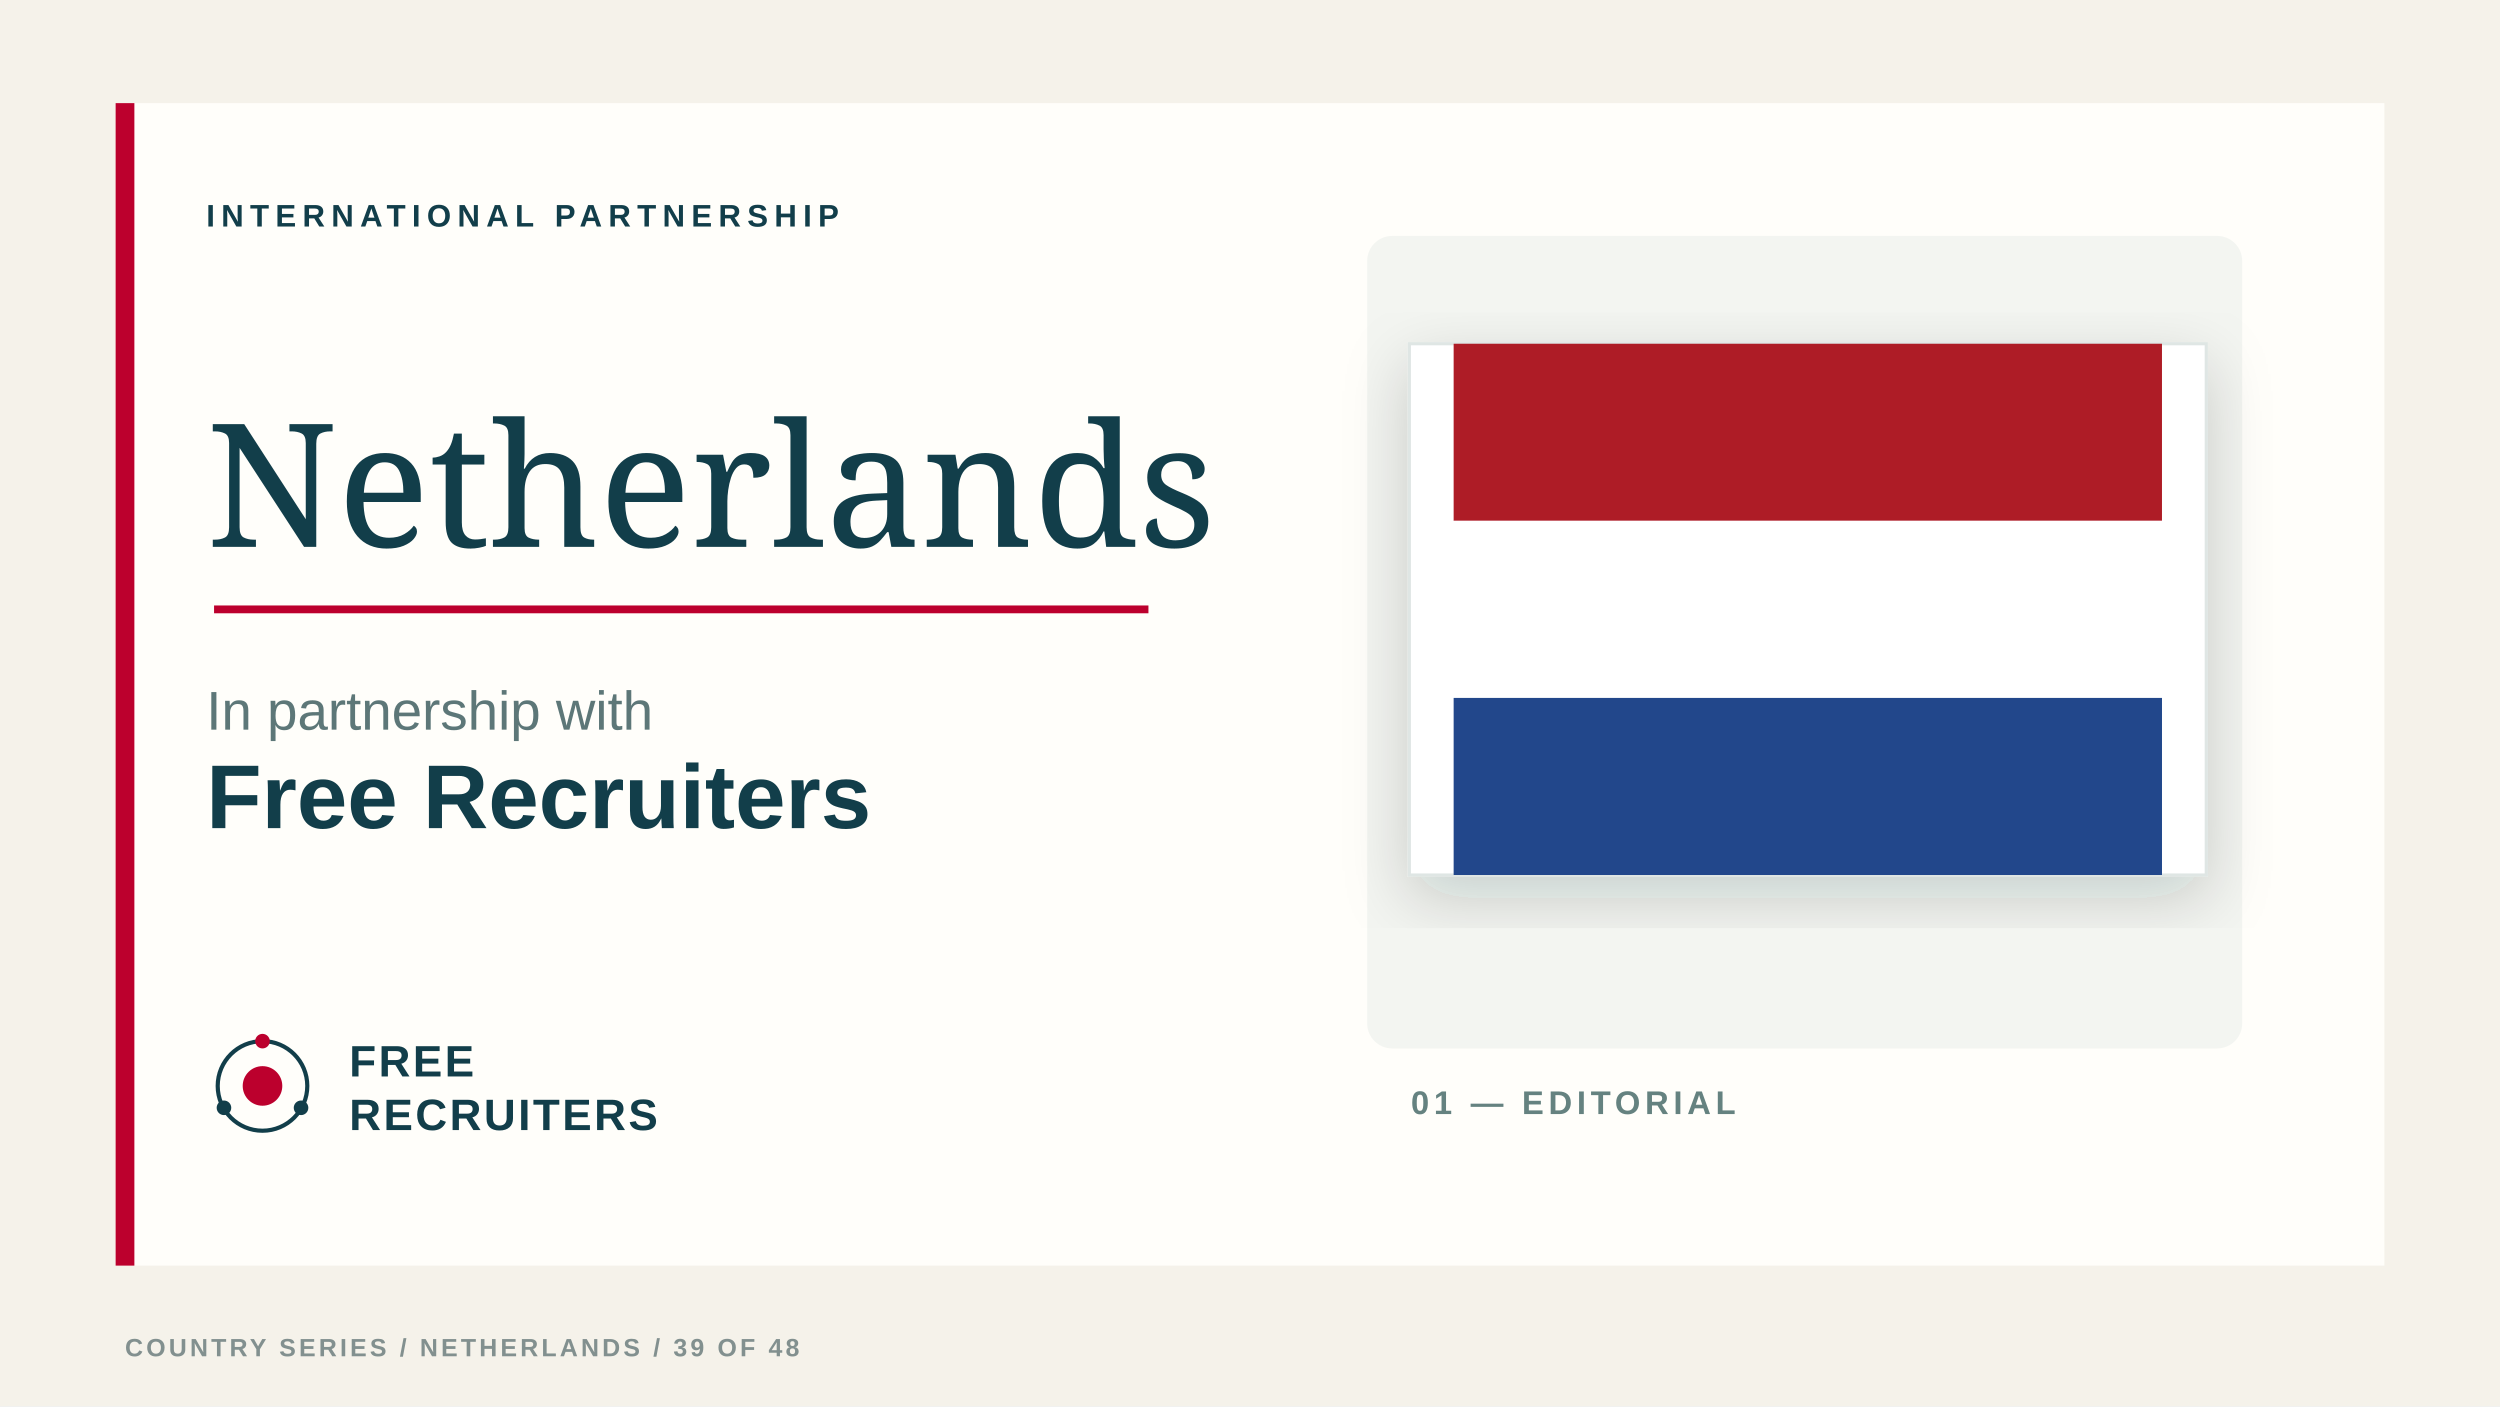
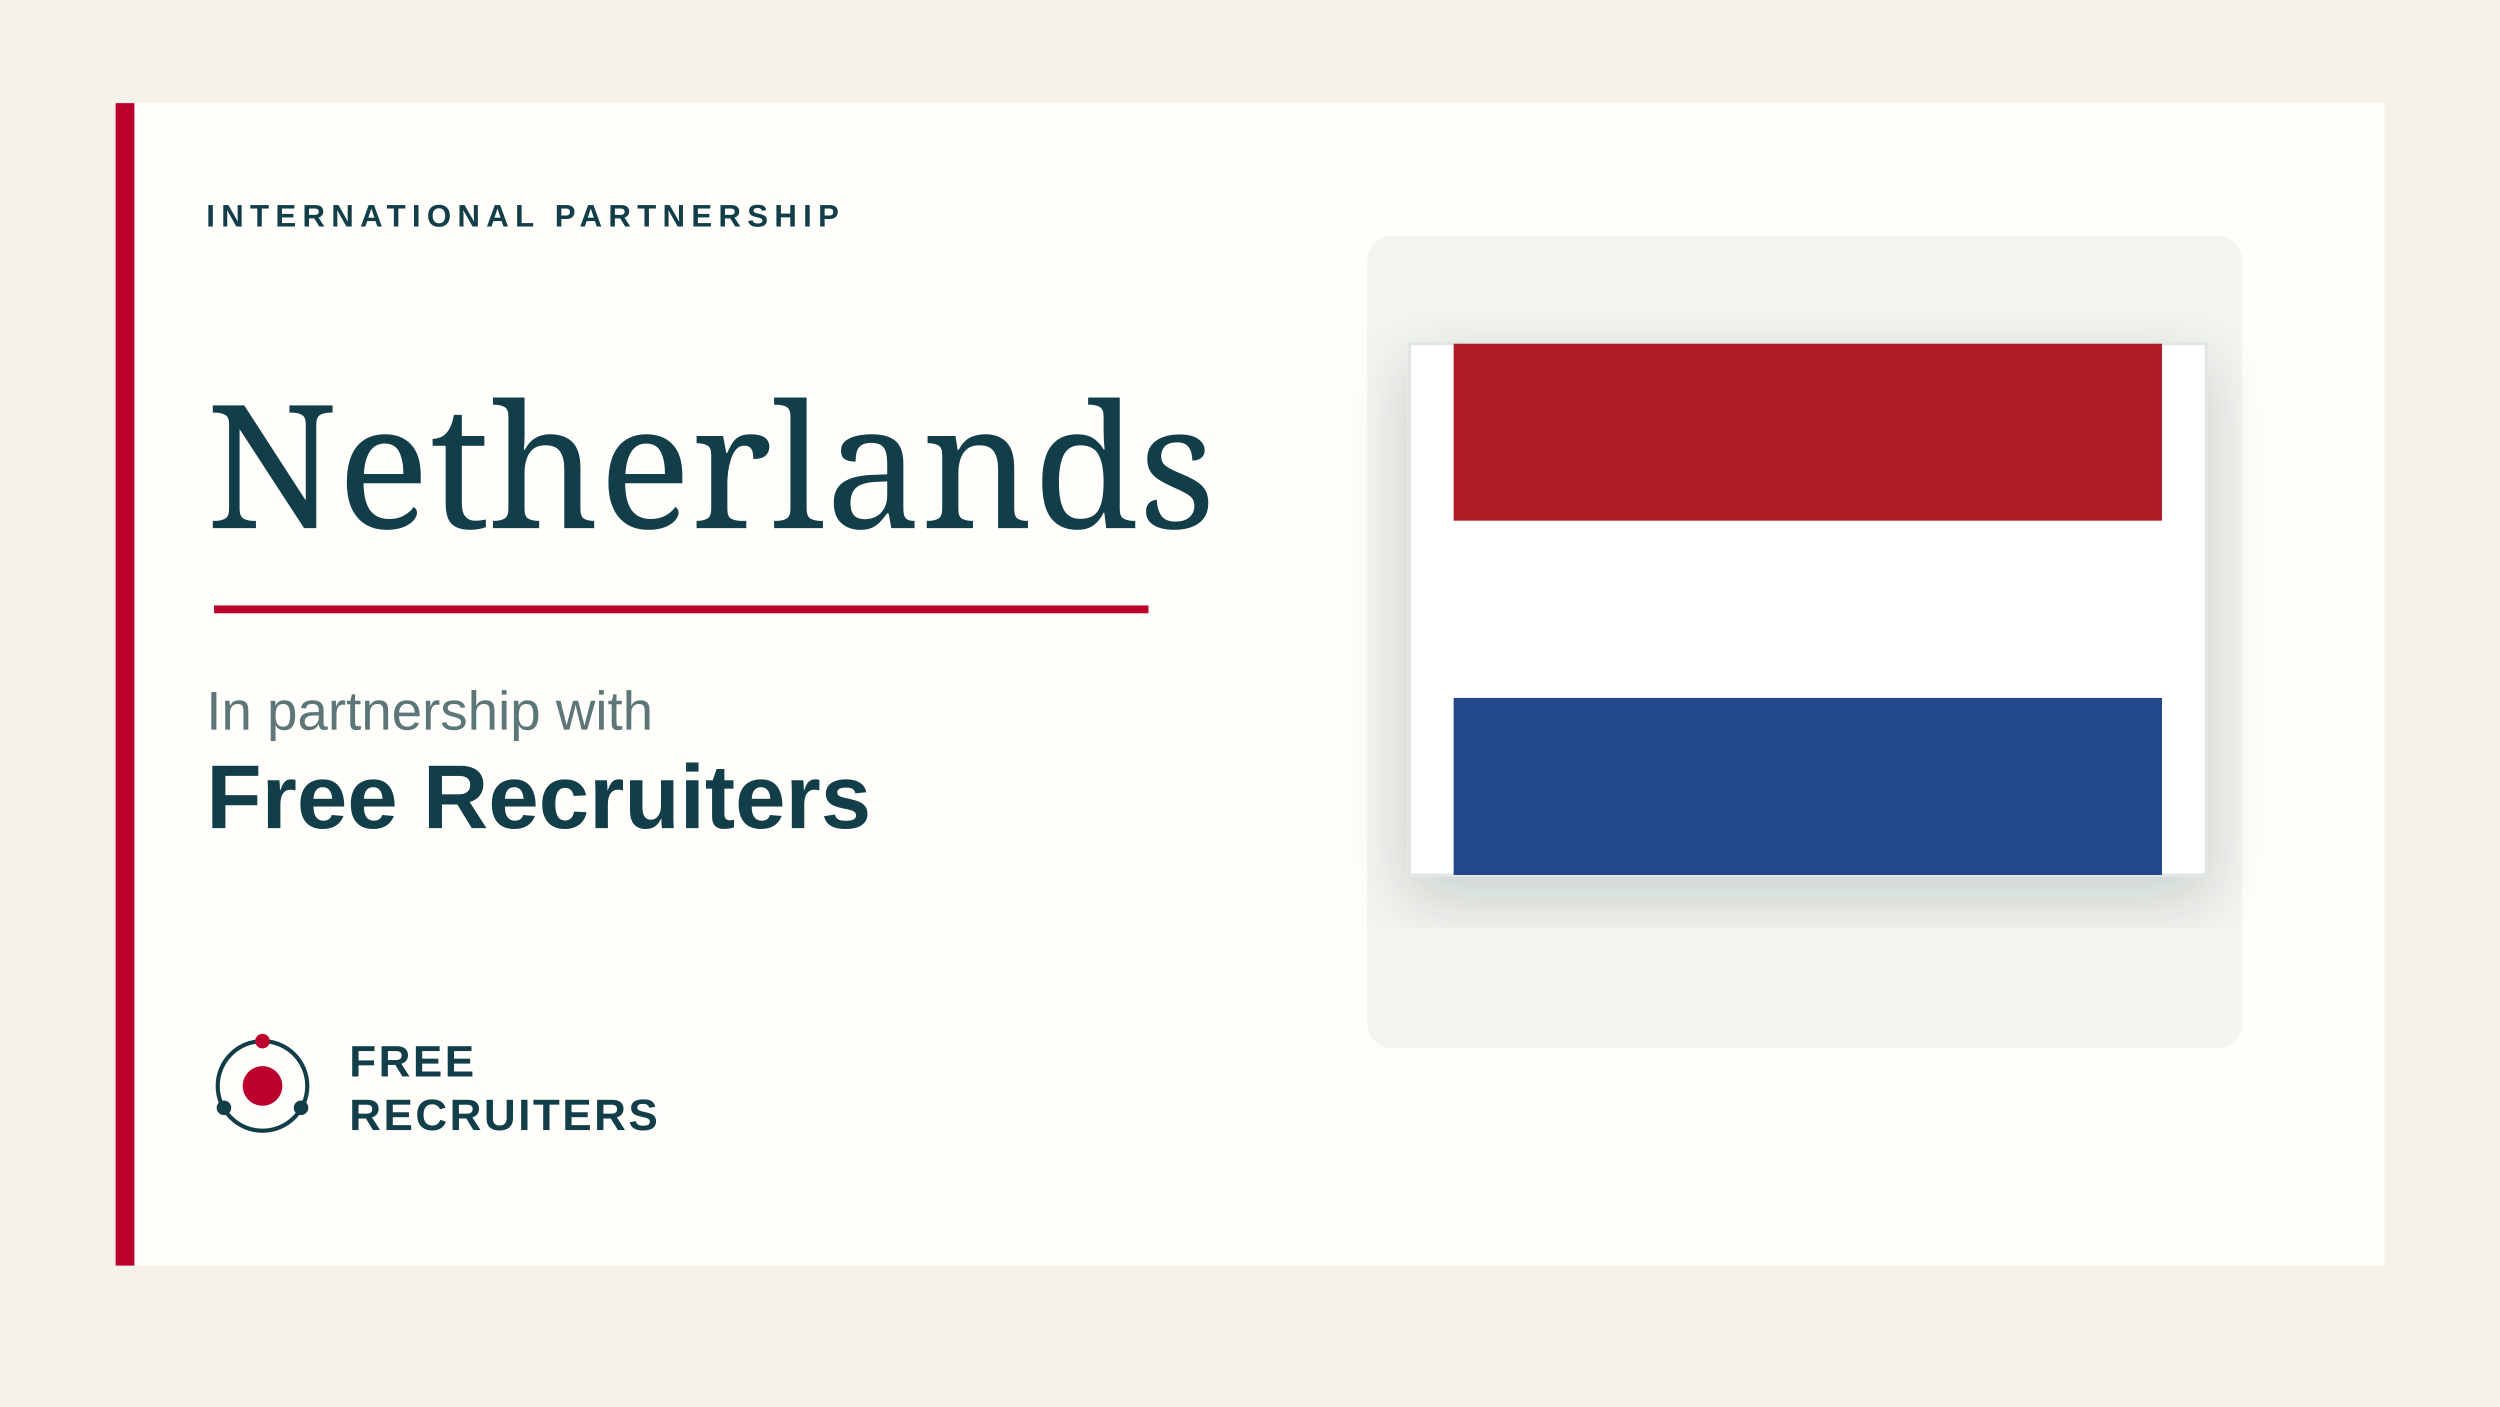
<svg xmlns="http://www.w3.org/2000/svg" width="1600" height="900" viewBox="0 0 1600 900" role="img" aria-label="Netherlands in partnership with Free Recruiters — Editorial">
  <defs>
    <filter id="shadow">
      <feDropShadow dx="0" dy="14" stdDeviation="20" flood-color="#081F29" flood-opacity=".18" />
    </filter>
    <linearGradient id="sky" x2="1" y2="1">
      <stop stop-color="#d9f2f0" />
      <stop offset="1" stop-color="#eef4ff" />
    </linearGradient>
  </defs>
  <rect width="1600" height="900" fill="#F5F2EA" />
  <rect x="74" y="66" width="1452" height="744" fill="#FFFEFA" />
  <rect x="74" y="66" width="12" height="744" fill="#BC002D" />
  <text x="132" y="145" text-anchor="start" font-family="Arial, sans-serif" font-size="20" font-weight="700" letter-spacing="4" fill="#123E4A">INTERNATIONAL PARTNERSHIP</text>
-   <text x="132" y="350" text-anchor="start" font-family="Georgia,serif" font-size="110" font-weight="400" letter-spacing="0" fill="#123E4A">Netherlands</text>
+   <text x="132" y="338" text-anchor="start" font-family="Georgia,serif" font-size="110" font-weight="400" letter-spacing="0" fill="#123E4A">Netherlands</text>
  <path d="M137 390H735" stroke="#BC002D" stroke-width="5" />
  <text x="132" y="467" text-anchor="start" font-family="Arial, sans-serif" font-size="35" font-weight="400" letter-spacing="0" fill="#5D7778">In partnership with</text>
  <text x="132" y="530" text-anchor="start" font-family="Arial, sans-serif" font-size="58" font-weight="700" letter-spacing="0" fill="#123E4A">Free Recruiters</text>
  <g transform="translate(132 659) scale(0.666667)">
    <circle cx="54" cy="54" r="43" fill="none" stroke="#123E4A" stroke-width="4" />
    <circle cx="54" cy="54" r="19" fill="#BC002D" />
    <circle cx="54" cy="11" r="7" fill="#BC002D" />
    <circle cx="91" cy="75" r="7" fill="#123E4A" />
    <circle cx="17" cy="75" r="7" fill="#123E4A" />
  </g>
  <g font-family="Arial, sans-serif" font-weight="800" fill="#123E4A">
    <text x="223.52" y="688.92" font-size="28.16" letter-spacing="1.6">FREE</text>
    <text x="223.52" y="723.24" font-size="28.16" letter-spacing="1.6">RECRUITERS</text>
  </g>
  <rect x="875" y="151" width="560" height="520" rx="16" fill="#F3F5F1" />
  <g filter="url(#shadow)">
    <rect x="902" y="220" width="510" height="340" fill="#fff" stroke="#dfe6e4" stroke-width="2" />
    <svg id="flag-icons-nl" viewBox="0 0 640 480" x="902" y="220" width="510" height="340" preserveAspectRatio="xMidYMid meet">
      <path fill="#ae1c28" d="M0 0h640v160H0z" />
      <path fill="#fff" d="M0 160h640v160H0z" />
      <path fill="#21468b" d="M0 320h640v160H0z" />
    </svg>
  </g>
-   <text x="903" y="713" text-anchor="start" font-family="Arial, sans-serif" font-size="21" font-weight="700" letter-spacing="3" fill="#658280">01 — EDITORIAL</text>
-   <text x="80" y="868" text-anchor="start" font-family="Arial, sans-serif" font-size="16" font-weight="700" letter-spacing="2" fill="#82908F">COUNTRY SERIES  /  NETHERLANDS  /  39 OF 48</text>
</svg>
